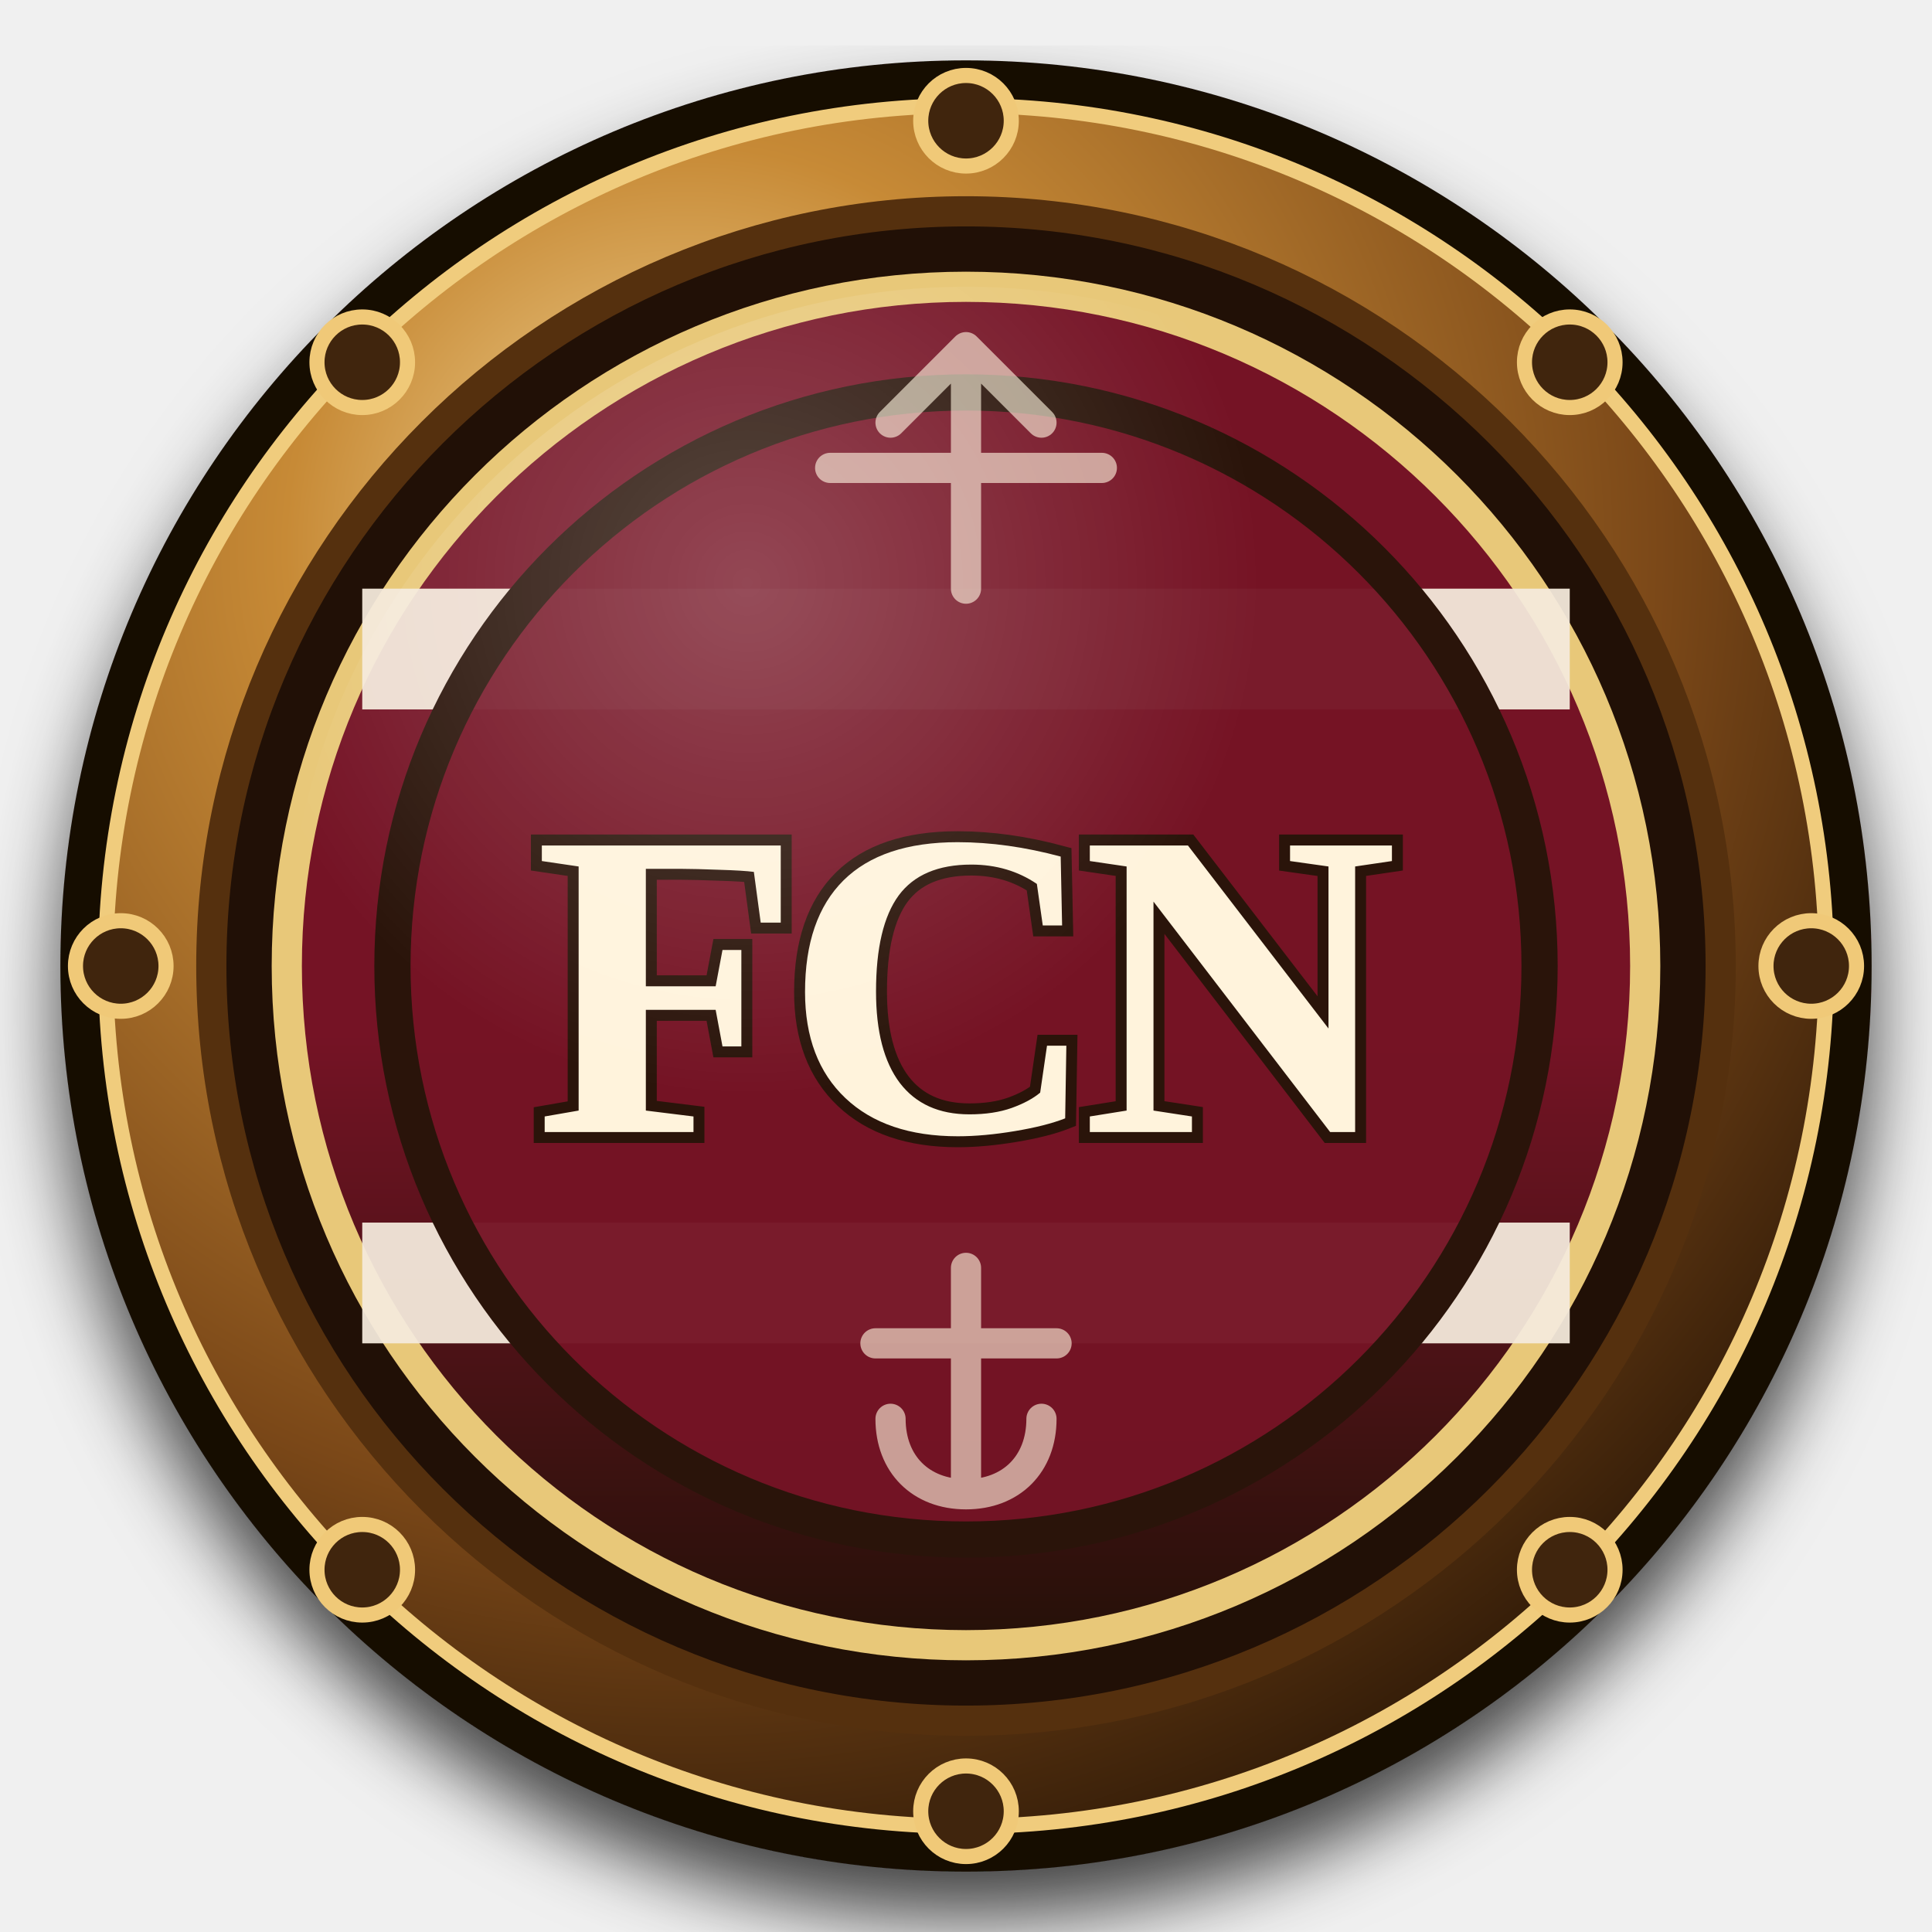
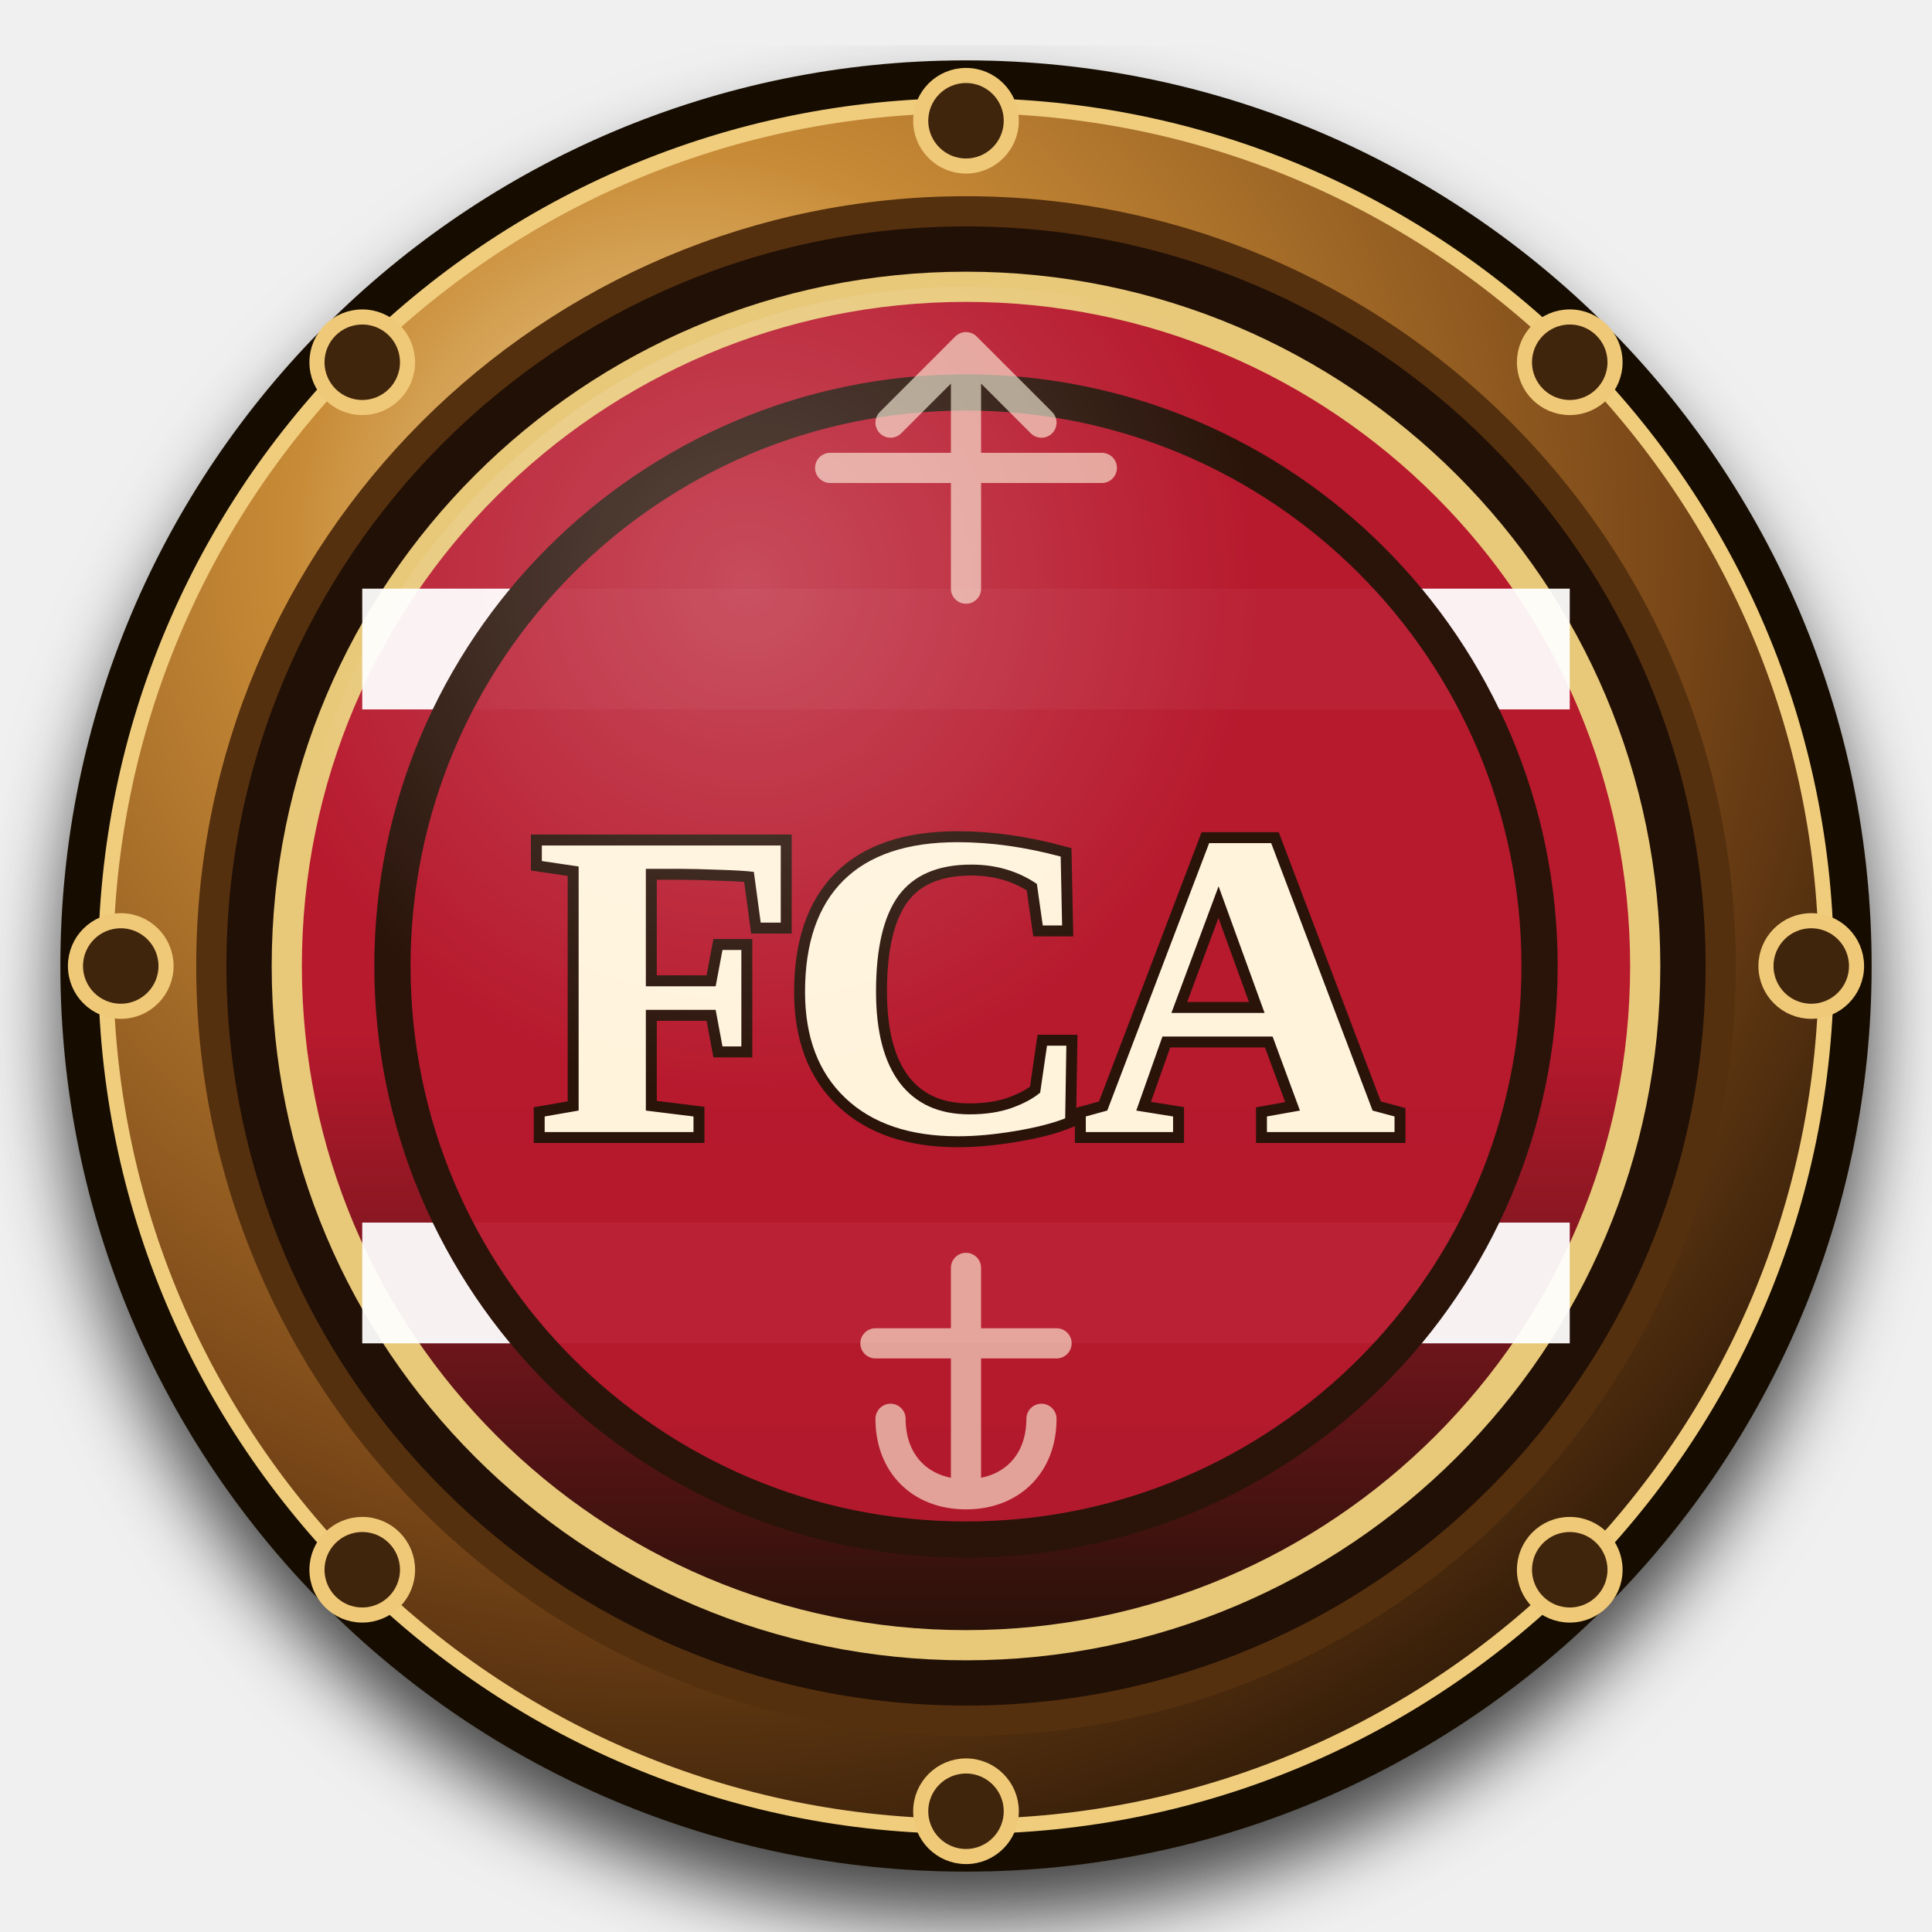
<svg xmlns="http://www.w3.org/2000/svg" viewBox="0 0 128 128" role="img" aria-labelledby="title desc">
  <defs>
    <radialGradient id="metal" cx="34%" cy="26%" r="82%">
      <stop offset="0" stop-color="#f7dda0" />
      <stop offset=".28" stop-color="#c78a36" />
      <stop offset=".68" stop-color="#7b4818" />
      <stop offset="1" stop-color="#291606" />
    </radialGradient>
    <linearGradient id="enamel" x1="0" y1="0" x2="0" y2="1">
-       <stop stop-color="#751325" />
-       <stop offset=".55" stop-color="#751325" />
+       <stop stop-color="#b7192d" />
+       <stop offset=".55" stop-color="#b7192d" />
      <stop offset="1" stop-color="#241108" />
    </linearGradient>
    <radialGradient id="shine" cx="34%" cy="22%" r="75%">
      <stop offset="0" stop-color="#ffffff" stop-opacity=".22" />
      <stop offset=".5" stop-color="#ffffff" stop-opacity="0" />
    </radialGradient>
    <filter id="shadow">
      <feDropShadow dx="0" dy="3" stdDeviation="2.5" flood-opacity=".72" />
    </filter>
  </defs>
  <circle cx="64" cy="64" r="60" fill="#160b06" filter="url(#shadow)" />
  <circle cx="64" cy="64" r="57" fill="url(#metal)" stroke="#f0cc7d" stroke-width="1" />
  <circle cx="64" cy="64" r="50" fill="#211006" stroke="#55300e" stroke-width="2" />
  <circle cx="64" cy="64" r="45" fill="url(#enamel)" stroke="#e8c879" stroke-width="2" />
-   <path d="M24 43h80M24 85h80" stroke="#f4eadc" stroke-width="8" opacity=".94" />
-   <circle cx="64" cy="64" r="38" fill="#751325" fill-opacity=".96" stroke="#2a140a" stroke-width="2.4" />
+   <path d="M24 43h80M24 85h80" stroke="#ffffff" stroke-width="8" opacity=".94" />
+   <circle cx="64" cy="64" r="38" fill="#b7192d" fill-opacity=".96" stroke="#2a140a" stroke-width="2.4" />
  <path d="M55 31h18M64 23v16M59 28l5-5 5 5" fill="none" stroke="#fff3dc" stroke-width="2" stroke-linecap="round" stroke-linejoin="round" opacity=".62" />
-   <text x="64" y="75" text-anchor="middle" fill="#fff3dc" stroke="#2a140a" stroke-width="1.45" paint-order="stroke" font-family="Georgia, 'Times New Roman', serif" font-size="29" font-weight="700" letter-spacing="-1.2">FCN</text>
+   <text x="64" y="75" text-anchor="middle" fill="#fff3dc" stroke="#2a140a" stroke-width="1.45" paint-order="stroke" font-family="Georgia, 'Times New Roman', serif" font-size="29" font-weight="700" letter-spacing="-1.2">FCA</text>
  <path d="M59 94c0 3 2 5 5 5s5-2 5-5M64 84v15M58 89h12" fill="none" stroke="#fff3dc" stroke-width="2" stroke-linecap="round" opacity=".62" />
  <circle cx="64" cy="64" r="45" fill="url(#shine)" />
  <g fill="#40250d" stroke="#f0c978" stroke-width="1">
    <circle cx="64" cy="8" r="3" />
    <circle cx="104" cy="24" r="3" />
    <circle cx="120" cy="64" r="3" />
    <circle cx="104" cy="104" r="3" />
    <circle cx="64" cy="120" r="3" />
    <circle cx="24" cy="104" r="3" />
    <circle cx="8" cy="64" r="3" />
    <circle cx="24" cy="24" r="3" />
  </g>
</svg>
